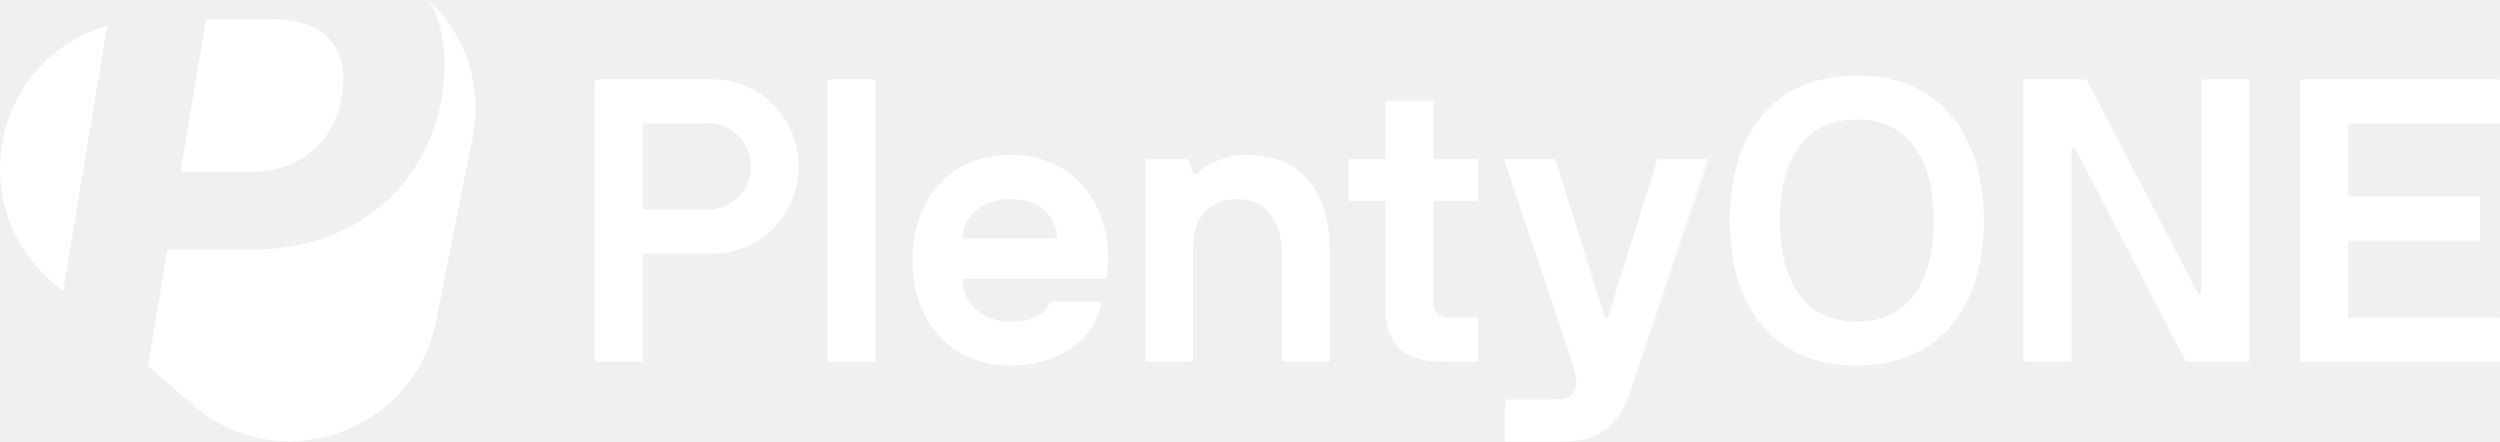
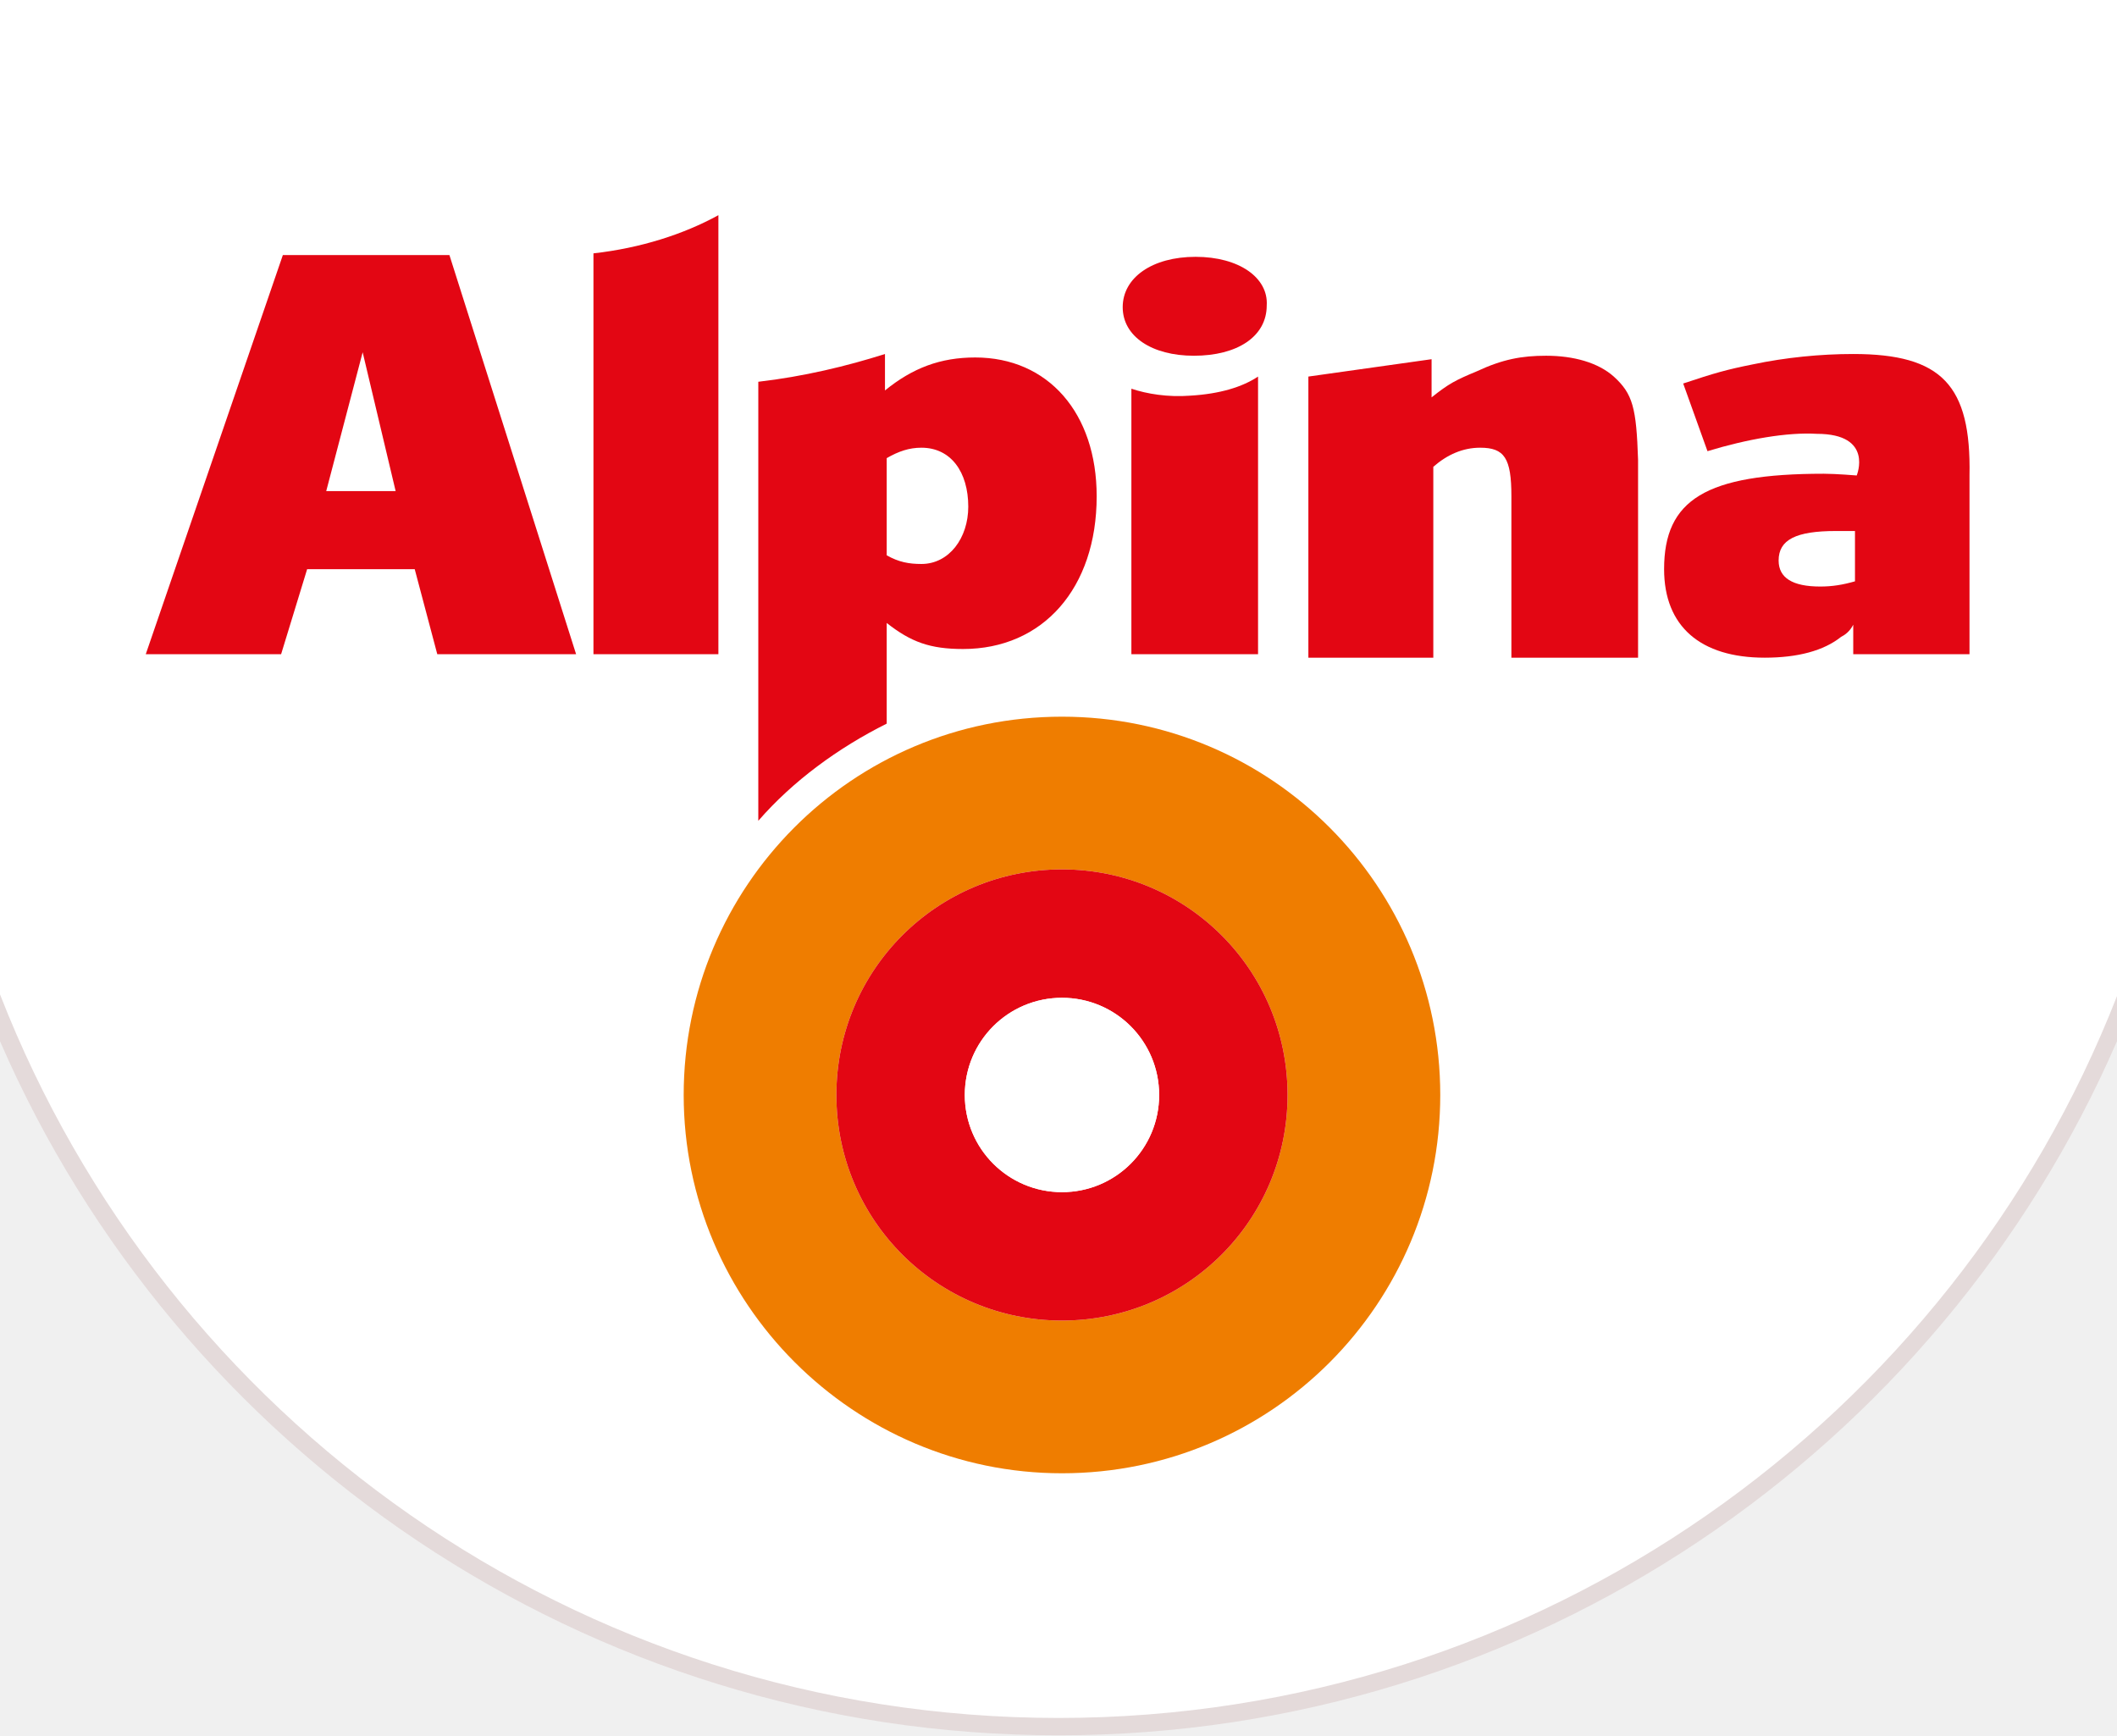
- <svg xmlns="http://www.w3.org/2000/svg" id="Layer_1" viewBox="0 0 803.54 141.8">
-   <defs>
-     <style>
-       .cls-1 {
-         fill: #fff;
-       }
-     </style>
-   </defs>
+ <svg xmlns="http://www.w3.org/2000/svg" version="1.1" id="Ebene_2" x="0px" y="0px" viewBox="0 0 122 100" style="enable-background:new 0 0 122 100;" xml:space="preserve">
+   <style type="text/css">
+ 	.st0{fill:#FFFFFF;}
+ 	.st1{fill:#E4DADA;}
+ 	.st2{fill:#E30613;}
+ 	.st3{fill:#EF7D00;}
+ </style>
+   <path class="st0" d="M0,0l0,58.6c9.9,23.9,33.5,40.9,61,40.9s51.1-16.9,61-40.9V0H0z" />
+   <path class="st1" d="M61,99C33.2,99,9.5,81.7,0,57.3V60c10.2,23.5,33.7,40,61,40s50.8-16.5,61-40v-2.6C112.5,81.7,88.8,99,61,99z" />
  <g>
-     <path class="cls-1" d="M94.6,52.22c4.14-1.95,7.7-4.96,10.32-8.7,2.59-3.87,4.28-8.27,4.95-12.87.82-4.93.54-9.23-.82-12.88-1.34-3.64-3.99-6.66-7.42-8.48-3.56-2.06-8.35-3.09-14.36-3.09h-21.03l-8.24,49.12h21.09c6.05,0,11.22-1.03,15.52-3.09Z" />
-     <path class="cls-1" d="M32.49,8.85C-2.41,20.72-11.38,65.91,16.34,90.2l3.94,3.45L34.52,8.16l-2.03.69Z" />
-     <path class="cls-1" d="M137.8,0c.87,1.52,1.63,3.12,2.26,4.77,2.92,7.48,3.6,16.11,2.02,25.89-1.46,9.38-5.14,18.28-10.72,25.97-5.49,7.48-12.79,13.47-21.21,17.4-8.69,4.16-18.73,6.24-30.13,6.24h-26.2l-6.25,37.28,14.09,12.35c27.72,24.29,71.34,9.46,78.52-26.69l11.73-59.07c3.46-17.41-2.79-33.47-14.09-44.13Z" />
-   </g>
-   <g>
-     <path class="cls-1" d="M191.14,26.16c0-.44.19-.63.63-.63h37.75c14.6,0,27.18,12.33,27.18,28s-12.58,27.93-27.18,27.93h-22.4c-.31,0-.5.19-.5.5v33.66c0,.44-.19.63-.63.63h-14.22c-.44,0-.63-.19-.63-.63V26.16ZM206.61,66.68c0,.44.19.63.63.63h21.01c6.92,0,13.15-6.23,13.15-13.78s-6.23-13.84-13.15-13.84h-21.14c-.31,0-.5.19-.5.57v26.42Z" />
-     <path class="cls-1" d="M265.94,26.16c0-.44.19-.63.63-.63h14.16c.44,0,.63.19.69.63v89.47c0,.44-.25.63-.69.63h-14.16c-.44,0-.63-.19-.63-.63V26.16Z" />
-     <path class="cls-1" d="M324.76,49.76c18.87,0,31.46,13.84,31.46,33.91-.19,2.58-.31,3.77-.63,5.29-.19.44-.38.63-.69.63h-44.8c-.44,0-.63.19-.69.63,0,7.24,6.29,13.15,15.35,13.15,5.73,0,10.26-1.32,12.52-5.79.19-.44.5-.63,1.01-.63h15.1c.57,0,.82.19.63.63-1.45,6.29-4.84,11.2-10.19,14.66-5.35,3.52-11.7,5.28-19.06,5.28-18.87,0-31.46-13.72-31.46-33.85s12.58-33.91,31.46-33.91ZM309.98,76.68h29.26c.31,0,.5-.19.5-.5,0-5.16-4.28-12.21-14.97-12.21s-15.35,7.11-15.35,12.21c0,.32.19.5.57.5Z" />
-     <path class="cls-1" d="M368.04,51.71c0-.44.19-.63.63-.63h12.27c.69,0,1.07.19,1.13.63l1.45,3.96c.19.5.88.82,1.38.13,2.39-3.08,9.82-6.04,15.35-6.04,20.32,0,27.18,14.47,27.18,30.7v35.17c0,.44-.19.63-.63.63h-14.16c-.44,0-.63-.19-.69-.63v-35.17c0-7.74-4.03-16.48-14.28-16.48s-14.16,7.42-14.16,15.16v36.49c0,.44-.25.63-.69.63h-14.16c-.44,0-.63-.19-.63-.63v-63.92Z" />
-     <path class="cls-1" d="M433.44,51.71c0-.44.19-.63.63-.63h10.57c.44,0,.63-.25.63-.69v-17.36c0-.44.19-.63.63-.63h14.22c.44,0,.63.19.63.63v17.36c0,.44.19.63.63.69h13.15c.44,0,.63.19.63.63v12.27c0,.44-.19.63-.63.63h-13.15c-.44,0-.63.19-.63.63v32.72c0,2.58,2.08,4.15,4.66,4.15h9.12c.44,0,.63.19.63.63v12.9c0,.44-.19.63-.63.63h-10.07c-13.59,0-19.19-5.28-19.19-18.18v-32.84c0-.44-.19-.63-.63-.63h-10.57c-.44,0-.63-.19-.63-.63v-12.27Z" />
-     <path class="cls-1" d="M483.6,51.71c-.19-.44.06-.63.63-.63h15.1c.31,0,.57.19.75.63l15.6,49.89c.31.69.94.69,1.26,0l15.6-49.89c.19-.44.44-.63.75-.63h14.97c.57,0,.82.19.63.63l-24.73,73.8c-3.77,11.01-9.88,16.29-20.89,16.29h-18.94c-.44,0-.63-.25-.63-.69v-12.08c0-.44.19-.63.63-.63h15.73c4.09,0,5.91-1.45,6.42-3.9.13-.57.19-1.07.19-1.64,0-.75-.13-1.57-.31-2.45-.31-1.45-.75-3.08-1.26-4.78l-21.52-63.92Z" />
-     <path class="cls-1" d="M596.81,24.28c27.12,0,40.83,19.44,40.83,46.62s-13.72,46.62-40.83,46.62-40.83-19.13-40.83-46.62,13.65-46.62,40.83-46.62ZM578.37,94.74c4.22,5.72,10.32,8.62,18.43,8.62s14.22-2.89,18.43-8.62c4.21-5.73,6.29-13.72,6.29-23.85s-2.08-18.12-6.29-23.85c-4.22-5.72-10.38-8.62-18.43-8.62s-14.22,2.89-18.43,8.62c-4.22,5.73-6.29,13.72-6.29,23.85s2.08,18.12,6.29,23.85Z" />
-     <path class="cls-1" d="M650.34,26.16c0-.44.19-.63.63-.63h19.19c.25,0,.5.19.82.63l35.3,67.82c.31.82,1.26.69,1.26,0V26.16c0-.44.25-.63.69-.63h14.16c.44,0,.63.19.63.63v89.47c0,.44-.19.63-.63.63h-19.19c-.44,0-.75-.19-.94-.63l-35.17-67.76c-.31-.82-1.26-.75-1.26,0v67.76c0,.44-.19.63-.63.63h-14.34c-.31,0-.5-.19-.5-.63V26.16Z" />
-     <path class="cls-1" d="M739.24,26.16c0-.44.19-.63.63-.63h63.04c.44,0,.63.19.63.63v12.9c0,.44-.19.63-.63.63h-47.56c-.44,0-.63.25-.63.69v22.15c0,.44.19.63.63.63h41.08c.44,0,.63.19.69.63v12.9c0,.44-.25.63-.69.69h-41.08c-.44,0-.63.19-.63.63v23.4c0,.44.19.63.63.69h47.56c.44,0,.63.19.63.63v12.9c0,.44-.19.63-.63.63h-63.04c-.44,0-.63-.19-.63-.63V26.16Z" />
+     <g>
+       <g>
+         <path class="st2" d="M68.9,14.8c-2.5,0-4.2,1.2-4.2,2.9c0,1.7,1.7,2.8,4.1,2.8c2.5,0,4.2-1.1,4.2-2.9     C73.1,16,71.4,14.8,68.9,14.8z" />
+         <path class="st2" d="M56.2,20.6c-2,0-3.6,0.6-5.2,1.9v-2.1c-2.2,0.7-4.7,1.3-7.3,1.6v21.5c0,0,0,0,0,0l0,3.8     c2-2.3,4.6-4.2,7.4-5.6c0,0,0-5.8,0-5.8c1.4,1.1,2.5,1.5,4.4,1.5c4.6,0,7.7-3.5,7.7-8.8C63.2,23.8,60.4,20.6,56.2,20.6z      M53.1,32.5c-0.7,0-1.3-0.1-2-0.5v-5.6c0.7-0.4,1.3-0.6,2-0.6c1.7,0,2.7,1.4,2.7,3.4C55.8,31,54.7,32.5,53.1,32.5z" />
+         <path class="st2" d="M65.2,22.4v15.3h7.3v-16c-0.9,0.6-2.2,1-3.9,1.1C67.3,22.9,66.1,22.7,65.2,22.4z" />
+         <path class="st2" d="M16.3,14.7l-7.9,23h7.8l1.5-4.9h6.2l1.3,4.9h8l-7.3-23H16.3z M18.8,28.3l2.1-8l1.9,8H18.8z" />
+         <path class="st2" d="M106.8,20.4c-1.9,0-3.9,0.2-5.8,0.6c-1.5,0.3-2.2,0.5-4,1.1l1.4,3.9c2.3-0.7,4.6-1.1,6.3-1     c3.3,0,2.3,2.4,2.3,2.4s-1.2-0.1-1.9-0.1c-6.8,0-9.2,1.5-9.2,5.5c0,3.3,2.1,5.1,5.8,5.1c1.9,0,3.4-0.4,4.4-1.2     c0.2-0.1,0.5-0.3,0.7-0.7l0,1.7h6.7V27.4C113.6,22.2,111.9,20.4,106.8,20.4z M106.9,33.5c-0.7,0.2-1.3,0.3-2,0.3     c-1.6,0-2.4-0.5-2.4-1.5c0-1.2,1-1.7,3.3-1.7c0.1,0,1.1,0,1.1,0V33.5z" />
+         <path class="st2" d="M93,21.7c-0.9-0.8-2.3-1.2-3.9-1.2c-1.4,0-2.5,0.2-4,0.9c-1.2,0.5-1.6,0.7-2.6,1.5v-2.2l-7.1,1v16.2h7.2v-11     c0.8-0.7,1.7-1.1,2.7-1.1c1.4,0,1.8,0.6,1.8,2.8v9.3h7.3V26.5C94.3,23.5,94.1,22.7,93,21.7z" />
+         <path class="st2" d="M34.2,14.6L34.2,14.6l0,23.1h7.2l0-25.3C39.4,13.5,36.9,14.3,34.2,14.6L34.2,14.6z" />
+       </g>
+     </g>
+     <path class="st3" d="M61.2,41.3c-12.1,0-21.8,9.8-21.8,21.8c0,12,9.8,21.8,21.8,21.8c12.1,0,21.8-9.8,21.8-21.8   C83,51.1,73.3,41.3,61.2,41.3z M61.2,76.1c-7.2,0-13-5.8-13-13c0-7.2,5.8-13,13-13c7.2,0,13,5.8,13,13   C74.2,70.3,68.4,76.1,61.2,76.1z" />
+     <path class="st2" d="M61.2,50.1c-7.2,0-13,5.8-13,13c0,7.2,5.8,13,13,13c7.2,0,13-5.8,13-13C74.2,55.9,68.4,50.1,61.2,50.1z    M61.2,68.7c-3.1,0-5.6-2.5-5.6-5.6c0-3.1,2.5-5.6,5.6-5.6c3.1,0,5.6,2.5,5.6,5.6C66.8,66.2,64.3,68.7,61.2,68.7z" />
+     <circle class="st0" cx="61.2" cy="63.1" r="5.6" />
  </g>
</svg>
